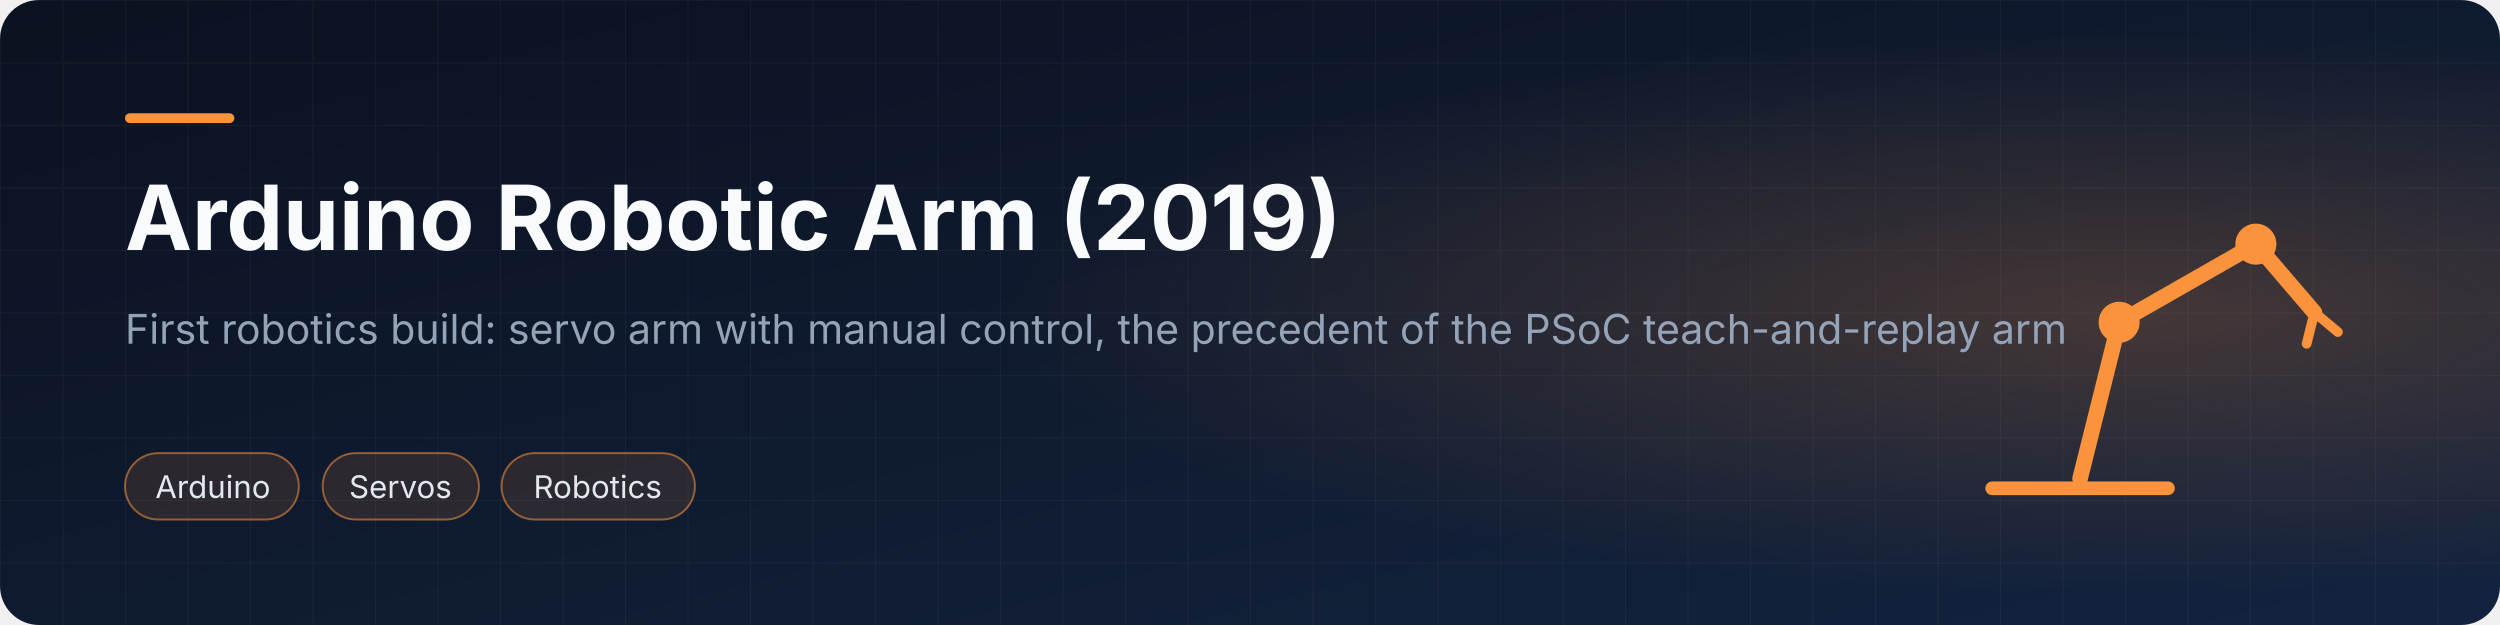
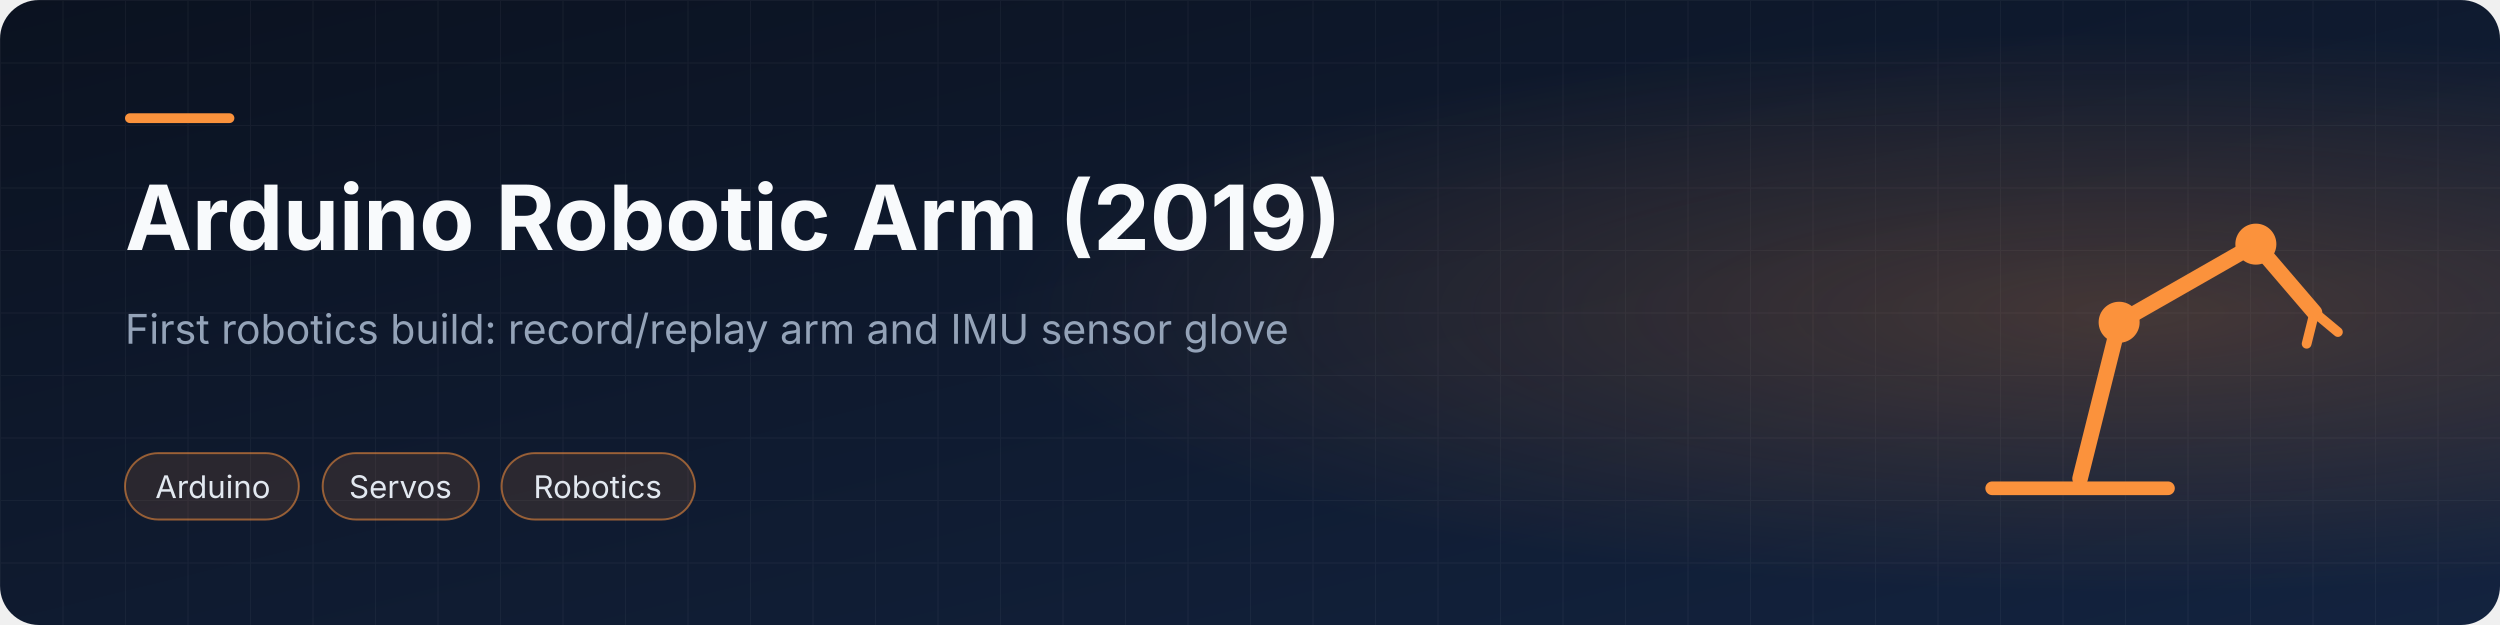
<svg xmlns="http://www.w3.org/2000/svg" width="1280" height="320" viewBox="0 0 1280 320" role="img" aria-label="Arduino Robotic Arm (2019)">
  <defs>
    <linearGradient id="bg" x1="0" y1="0" x2="1" y2="1">
      <stop offset="0" stop-color="#0b1220" />
      <stop offset="1" stop-color="#13233f" />
    </linearGradient>
    <pattern id="grid" width="32" height="32" patternUnits="userSpaceOnUse">
      <path d="M32 0H0V32" fill="none" stroke="#ffffff" stroke-opacity=".04" />
    </pattern>
    <radialGradient id="glow" cx=".85" cy=".5" r=".45">
      <stop offset="0" stop-color="#fb923c" stop-opacity=".22" />
      <stop offset="1" stop-color="#fb923c" stop-opacity="0" />
    </radialGradient>
  </defs>
  <rect width="1280" height="320" rx="20" fill="url(#bg)" />
  <rect width="1280" height="320" rx="20" fill="url(#grid)" />
  <rect width="1280" height="320" rx="20" fill="url(#glow)" />
  <rect x="64" y="58" width="56" height="5" rx="2.5" fill="#fb923c" />
  <g font-family="Segoe UI, Inter, Helvetica Neue, Arial, sans-serif">
    <text x="64" y="128" font-size="46" font-weight="700" fill="#f8fafc">Arduino Robotic Arm (2019)</text>
-     <text x="64" y="176" font-size="21" fill="#94a3b8">First robotics build: servo arm with manual control, the precedent of the PSoC teach-and-replay arm</text>
+     <text x="64" y="176" font-size="21" fill="#94a3b8">First robotics build: record/replay arm and IMU sensor glove</text>
    <rect x="64" y="232" width="89" height="34" rx="17" fill="#fb923c" fill-opacity=".12" stroke="#fb923c" stroke-opacity=".55" />
    <text x="109" y="255" font-size="16" fill="#e2e8f0" text-anchor="middle">Arduino</text>
    <rect x="165.2" y="232" width="80" height="34" rx="17" fill="#fb923c" fill-opacity=".12" stroke="#fb923c" stroke-opacity=".55" />
    <text x="205" y="255" font-size="16" fill="#e2e8f0" text-anchor="middle">Servos</text>
    <rect x="256.8" y="232" width="99" height="34" rx="17" fill="#fb923c" fill-opacity=".12" stroke="#fb923c" stroke-opacity=".55" />
    <text x="306" y="255" font-size="16" fill="#e2e8f0" text-anchor="middle">Robotics</text>
  </g>
  <g transform="translate(980 40)" stroke="#fb923c" fill="#fb923c" stroke-linecap="round" font-family="Segoe UI, Arial, sans-serif">
    <path d="M40 210 h90" stroke-width="7" />
    <path d="M85 205 l20 -80 l70 -40 l30 35" fill="none" stroke-width="8" stroke-linejoin="round" />
    <circle cx="105" cy="125" r="10" />
    <circle cx="175" cy="85" r="10" />
    <path d="M205 120 l12 10 M205 120 l-4 16" stroke-width="5" />
  </g>
</svg>
